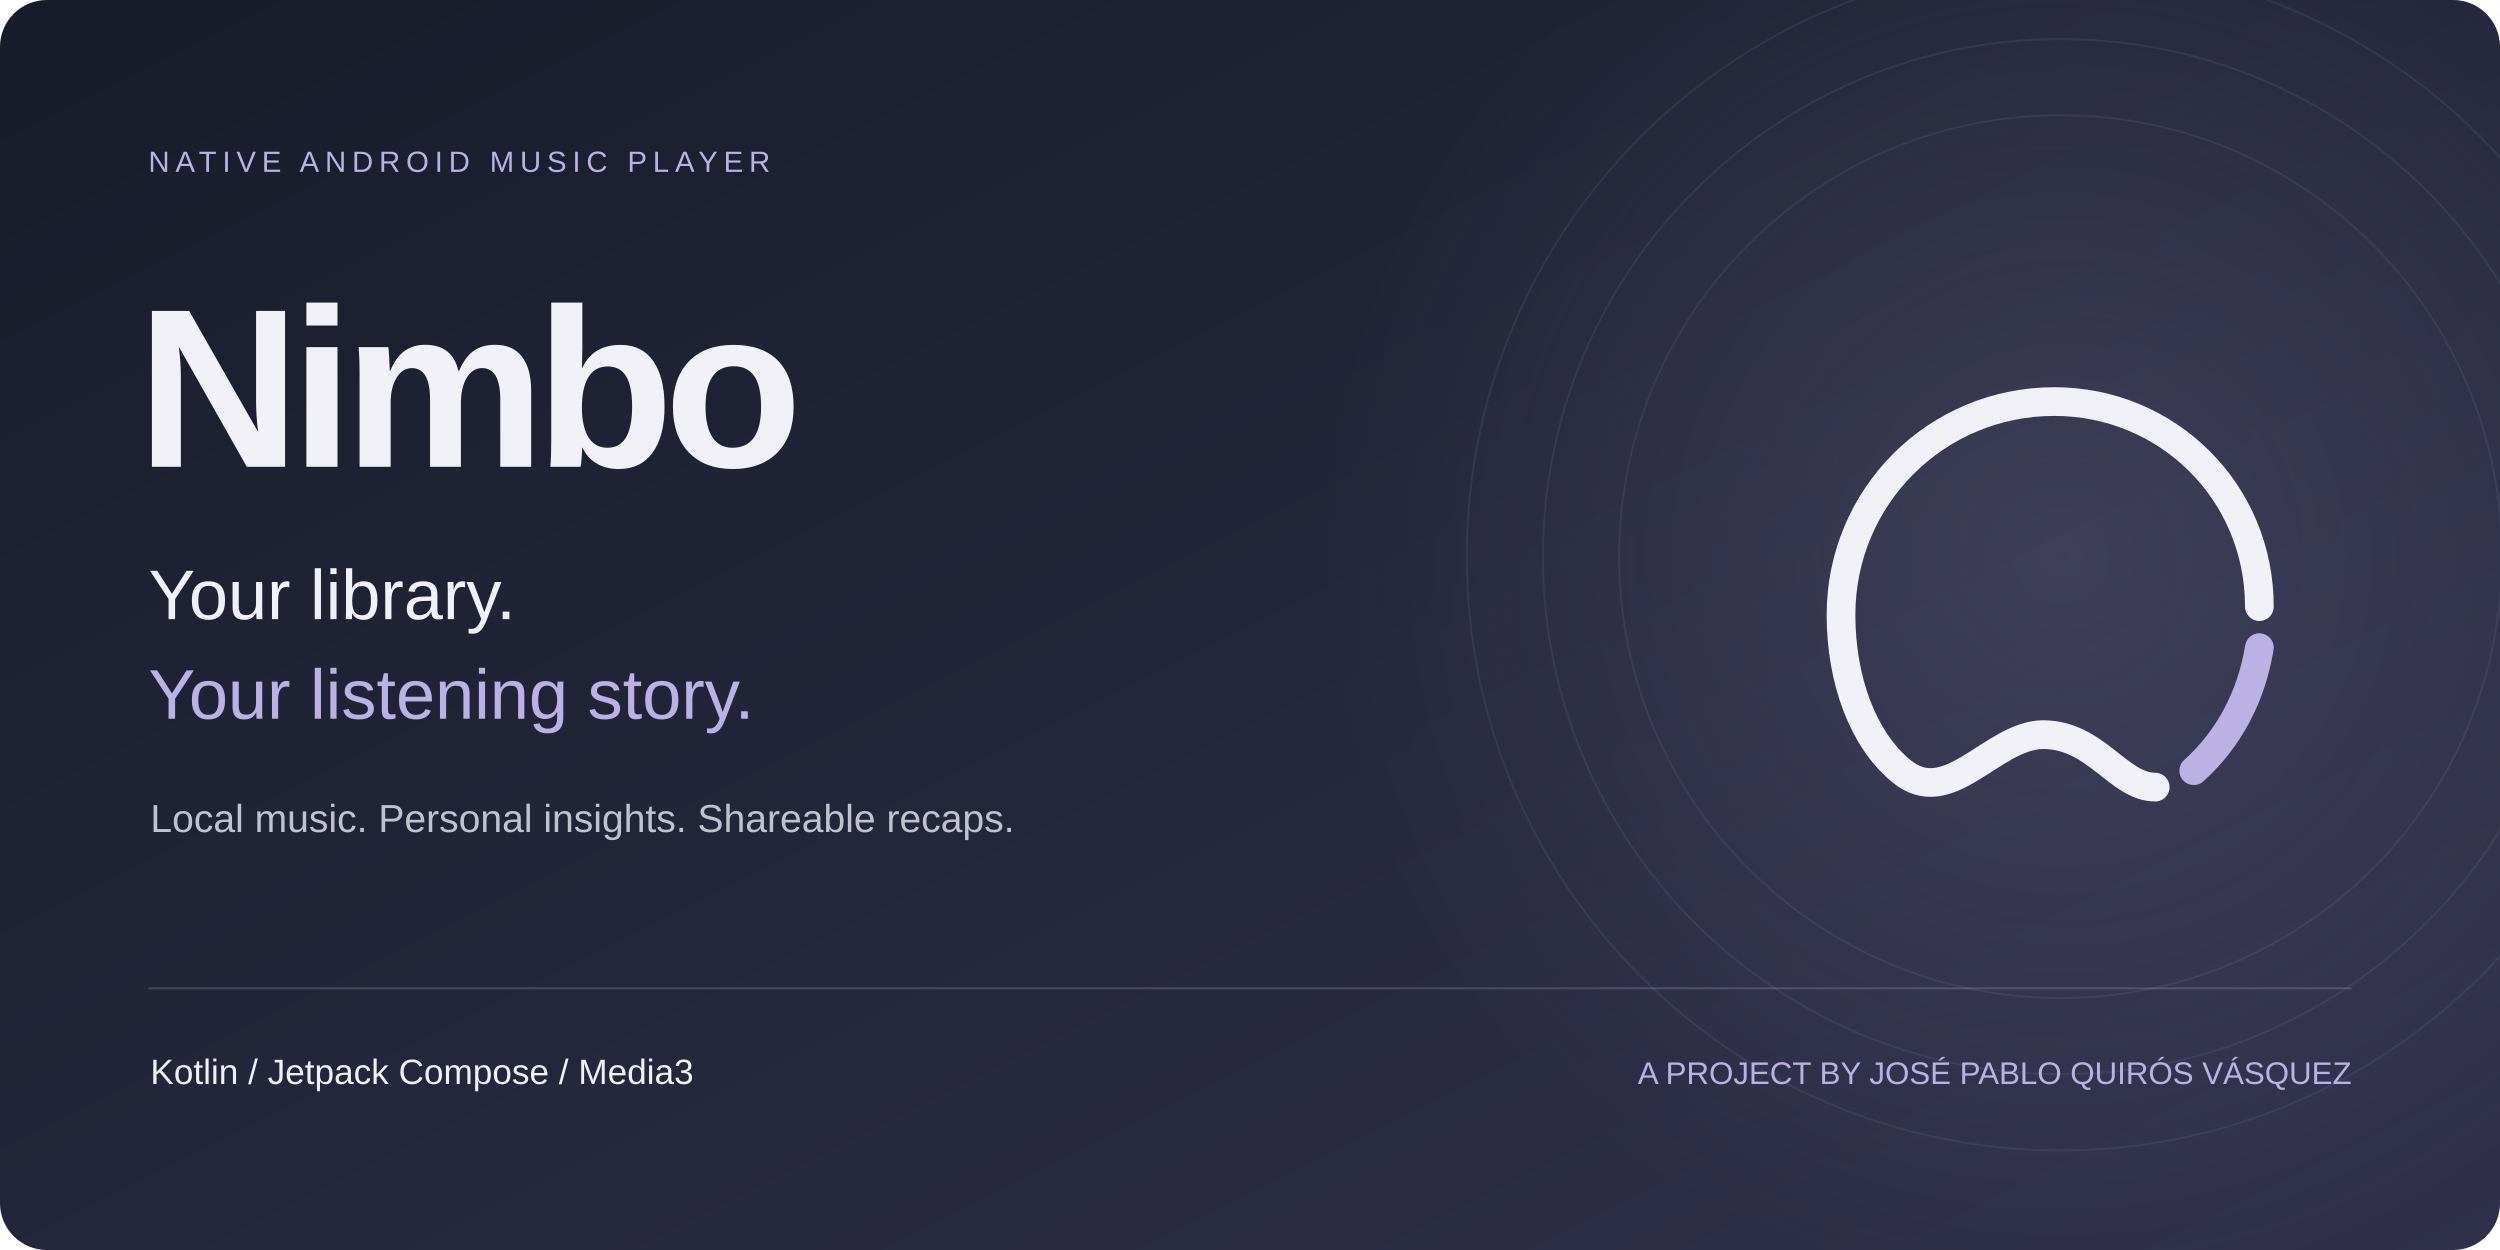
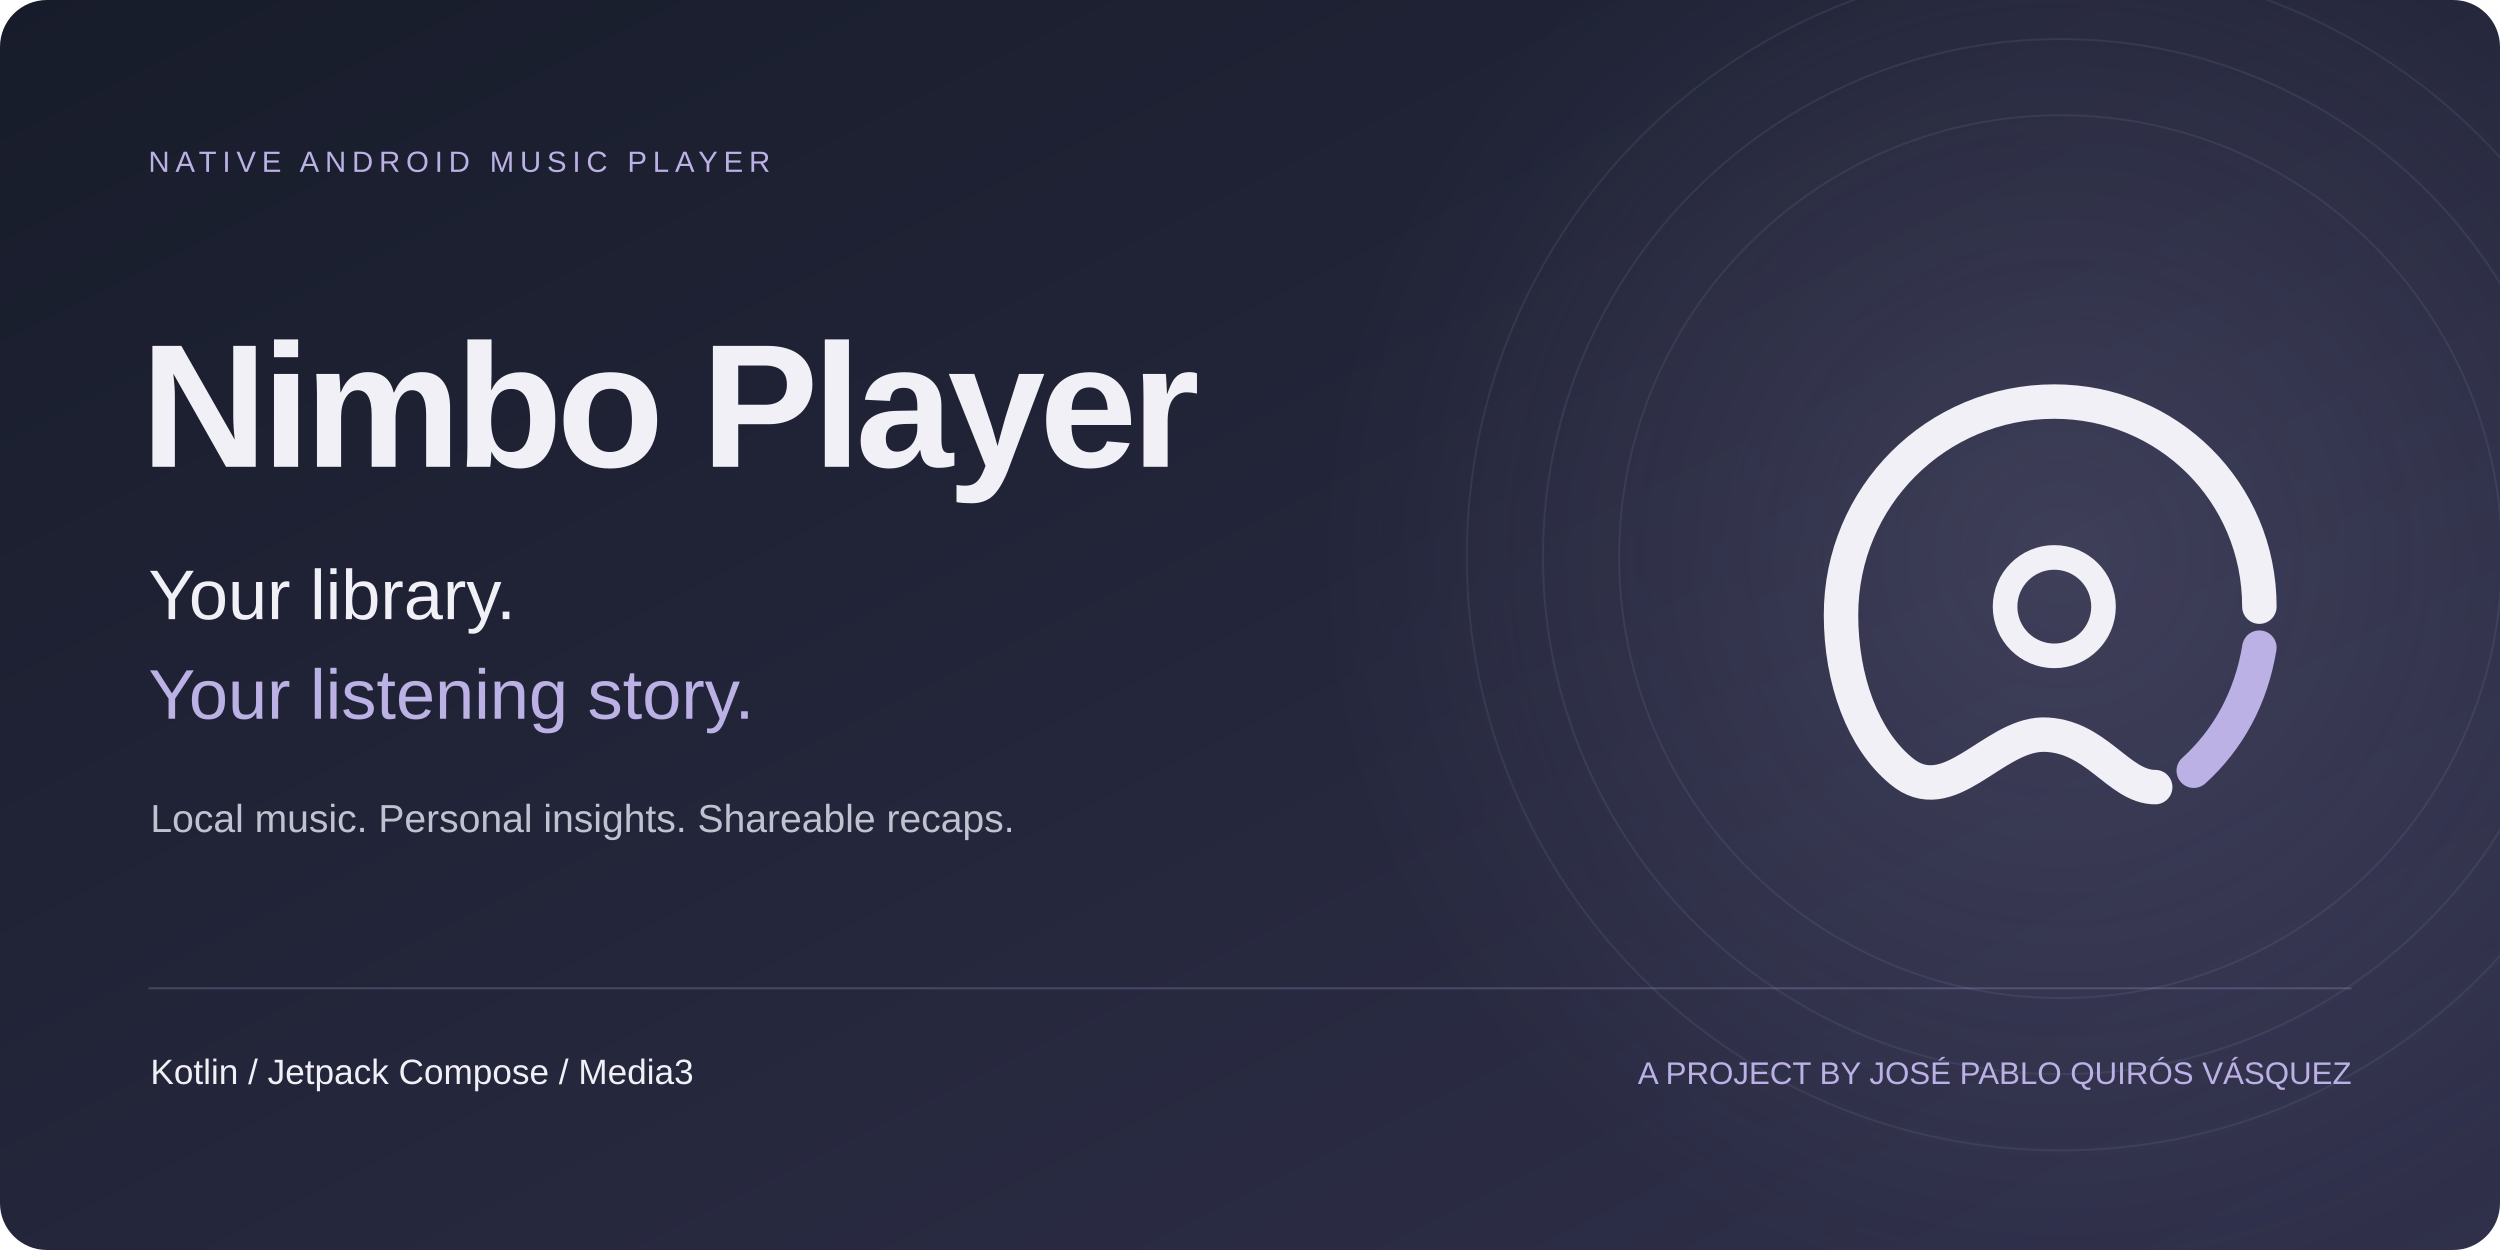
<svg xmlns="http://www.w3.org/2000/svg" width="1280" height="640" viewBox="0 0 1280 640" role="img" aria-labelledby="title desc">
  <defs>
    <linearGradient id="bg" x1="0" y1="0" x2="1" y2="1">
      <stop stop-color="#171c2a" />
      <stop offset="1" stop-color="#30304b" />
    </linearGradient>
    <radialGradient id="glow">
      <stop stop-color="#BCB1E5" stop-opacity=".16" />
      <stop offset="1" stop-color="#BCB1E5" stop-opacity="0" />
    </radialGradient>
  </defs>
  <rect width="1280" height="640" rx="24" fill="url(#bg)" />
  <circle cx="1055" cy="285" r="380" fill="url(#glow)" />
  <g fill="none" stroke="#BCB1E5" stroke-opacity=".10">
    <circle cx="1055" cy="285" r="226" />
    <circle cx="1055" cy="285" r="265" />
    <circle cx="1055" cy="285" r="304" />
  </g>
  <text x="76" y="88" fill="#BCB1E5" font-family="Arial, sans-serif" font-size="15" letter-spacing="3">NATIVE ANDROID MUSIC PLAYER</text>
-   <text x="70" y="239" fill="#F1F0F6" font-family="Arial, sans-serif" font-size="116" font-weight="700" letter-spacing="-5">Nimbo</text>
+   <text x="72" y="239" fill="#F1F0F6" font-family="Arial, sans-serif" font-size="90" font-weight="700" letter-spacing="-3">Nimbo Player</text>
  <text x="76" y="317" fill="#F1F0F6" font-family="Arial, sans-serif" font-size="36">Your library.</text>
  <text x="76" y="368" fill="#BCB1E5" font-family="Arial, sans-serif" font-size="36">Your listening story.</text>
  <text x="77" y="426" fill="#c0c2d0" font-family="Arial, sans-serif" font-size="20">Local music. Personal insights. Shareable recaps.</text>
-   <g transform="translate(825 88) scale(4.2)" fill="none" stroke-width="3.5" stroke-linecap="round" stroke-linejoin="round">
+   <g transform="translate(825 88) scale(4.2)" fill="none" stroke-width="4.2" stroke-linecap="round" stroke-linejoin="round">
    <path stroke="#F1F0F6" d="M79,53C79,39 67.8,28 54,28C39.6,28 28,39.6 28,54C28,62 30.7,69.2 35.3,73C41.1,77.9 46.4,68.7 52.6,68.6C59.1,68.6 61.8,75 66.3,75" />
    <path stroke="#BCB1E5" d="M71,73C75.2,69.2 78,64.1 79,58" />
+     <circle cx="54" cy="53" r="6" stroke="#F1F0F6" stroke-width="3" />
  </g>
  <path d="M76 506H1204" stroke="#BCB1E5" stroke-opacity=".24" />
  <text x="77" y="555" fill="#F1F0F6" font-family="Arial, sans-serif" font-size="18">Kotlin / Jetpack Compose / Media3</text>
  <text x="1204" y="555" text-anchor="end" fill="#BCB1E5" font-family="Arial, sans-serif" font-size="16">A PROJECT BY JOSÉ PABLO QUIRÓS VÁSQUEZ</text>
</svg>
